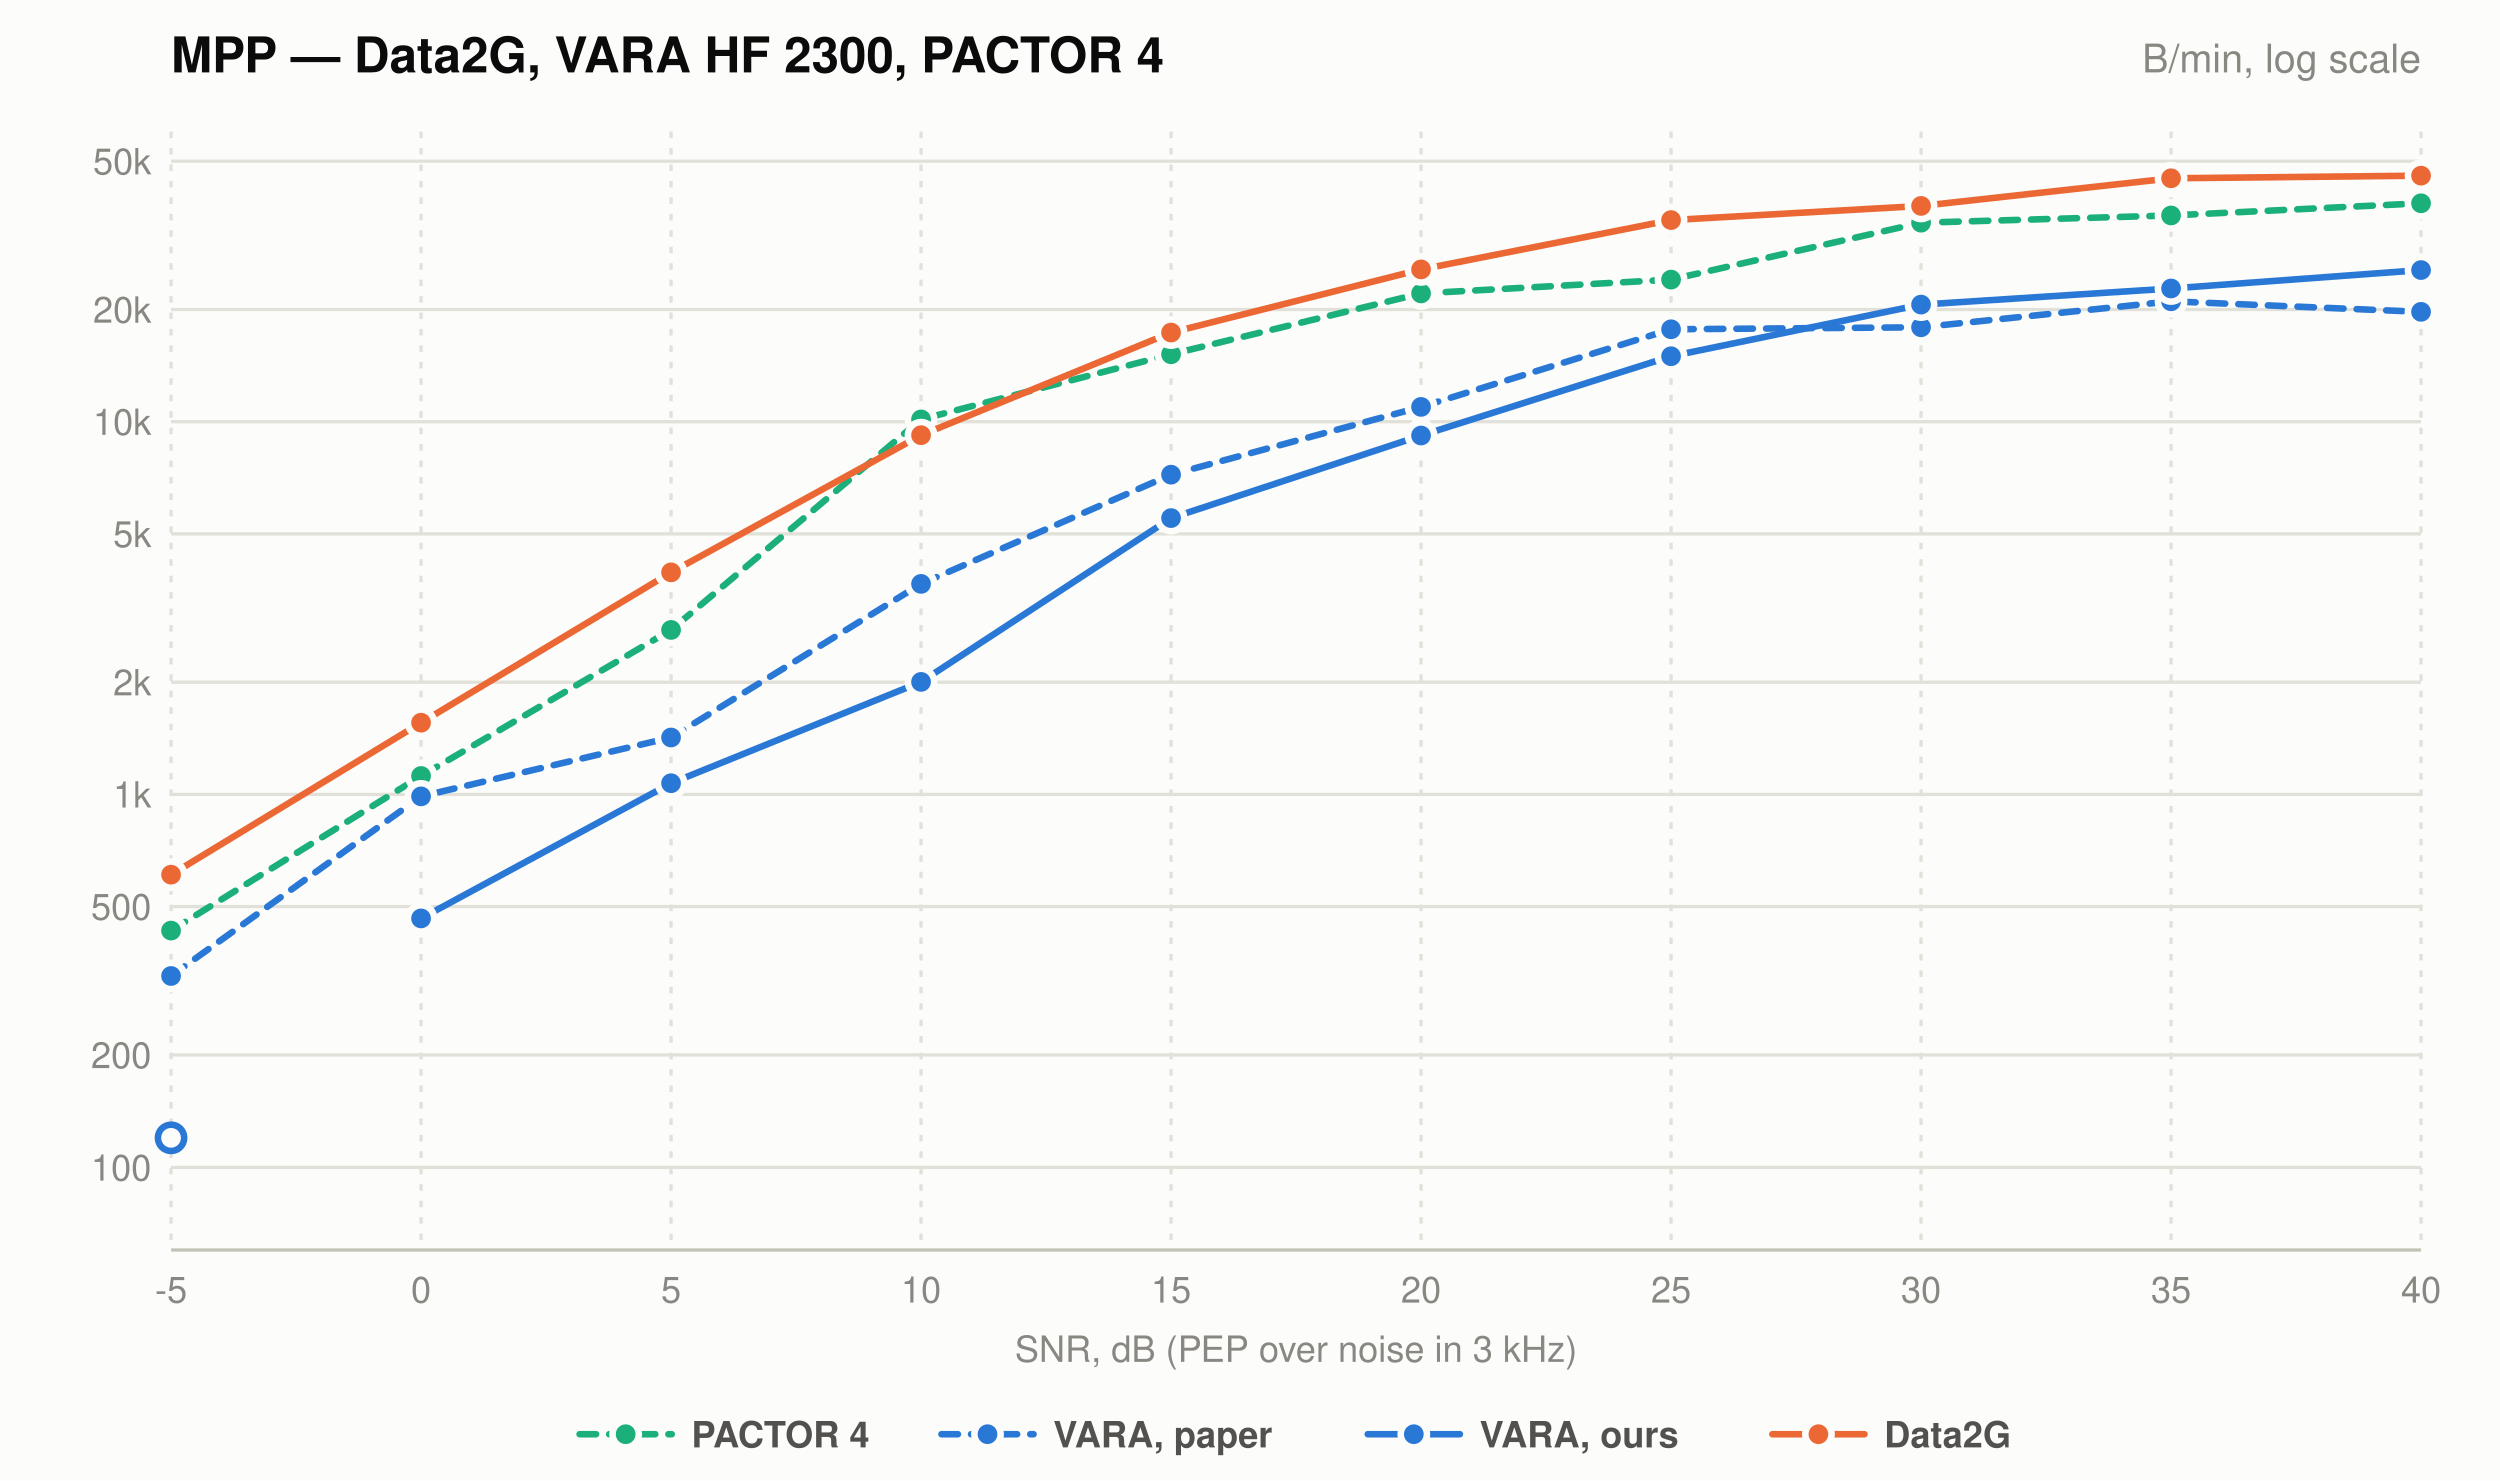
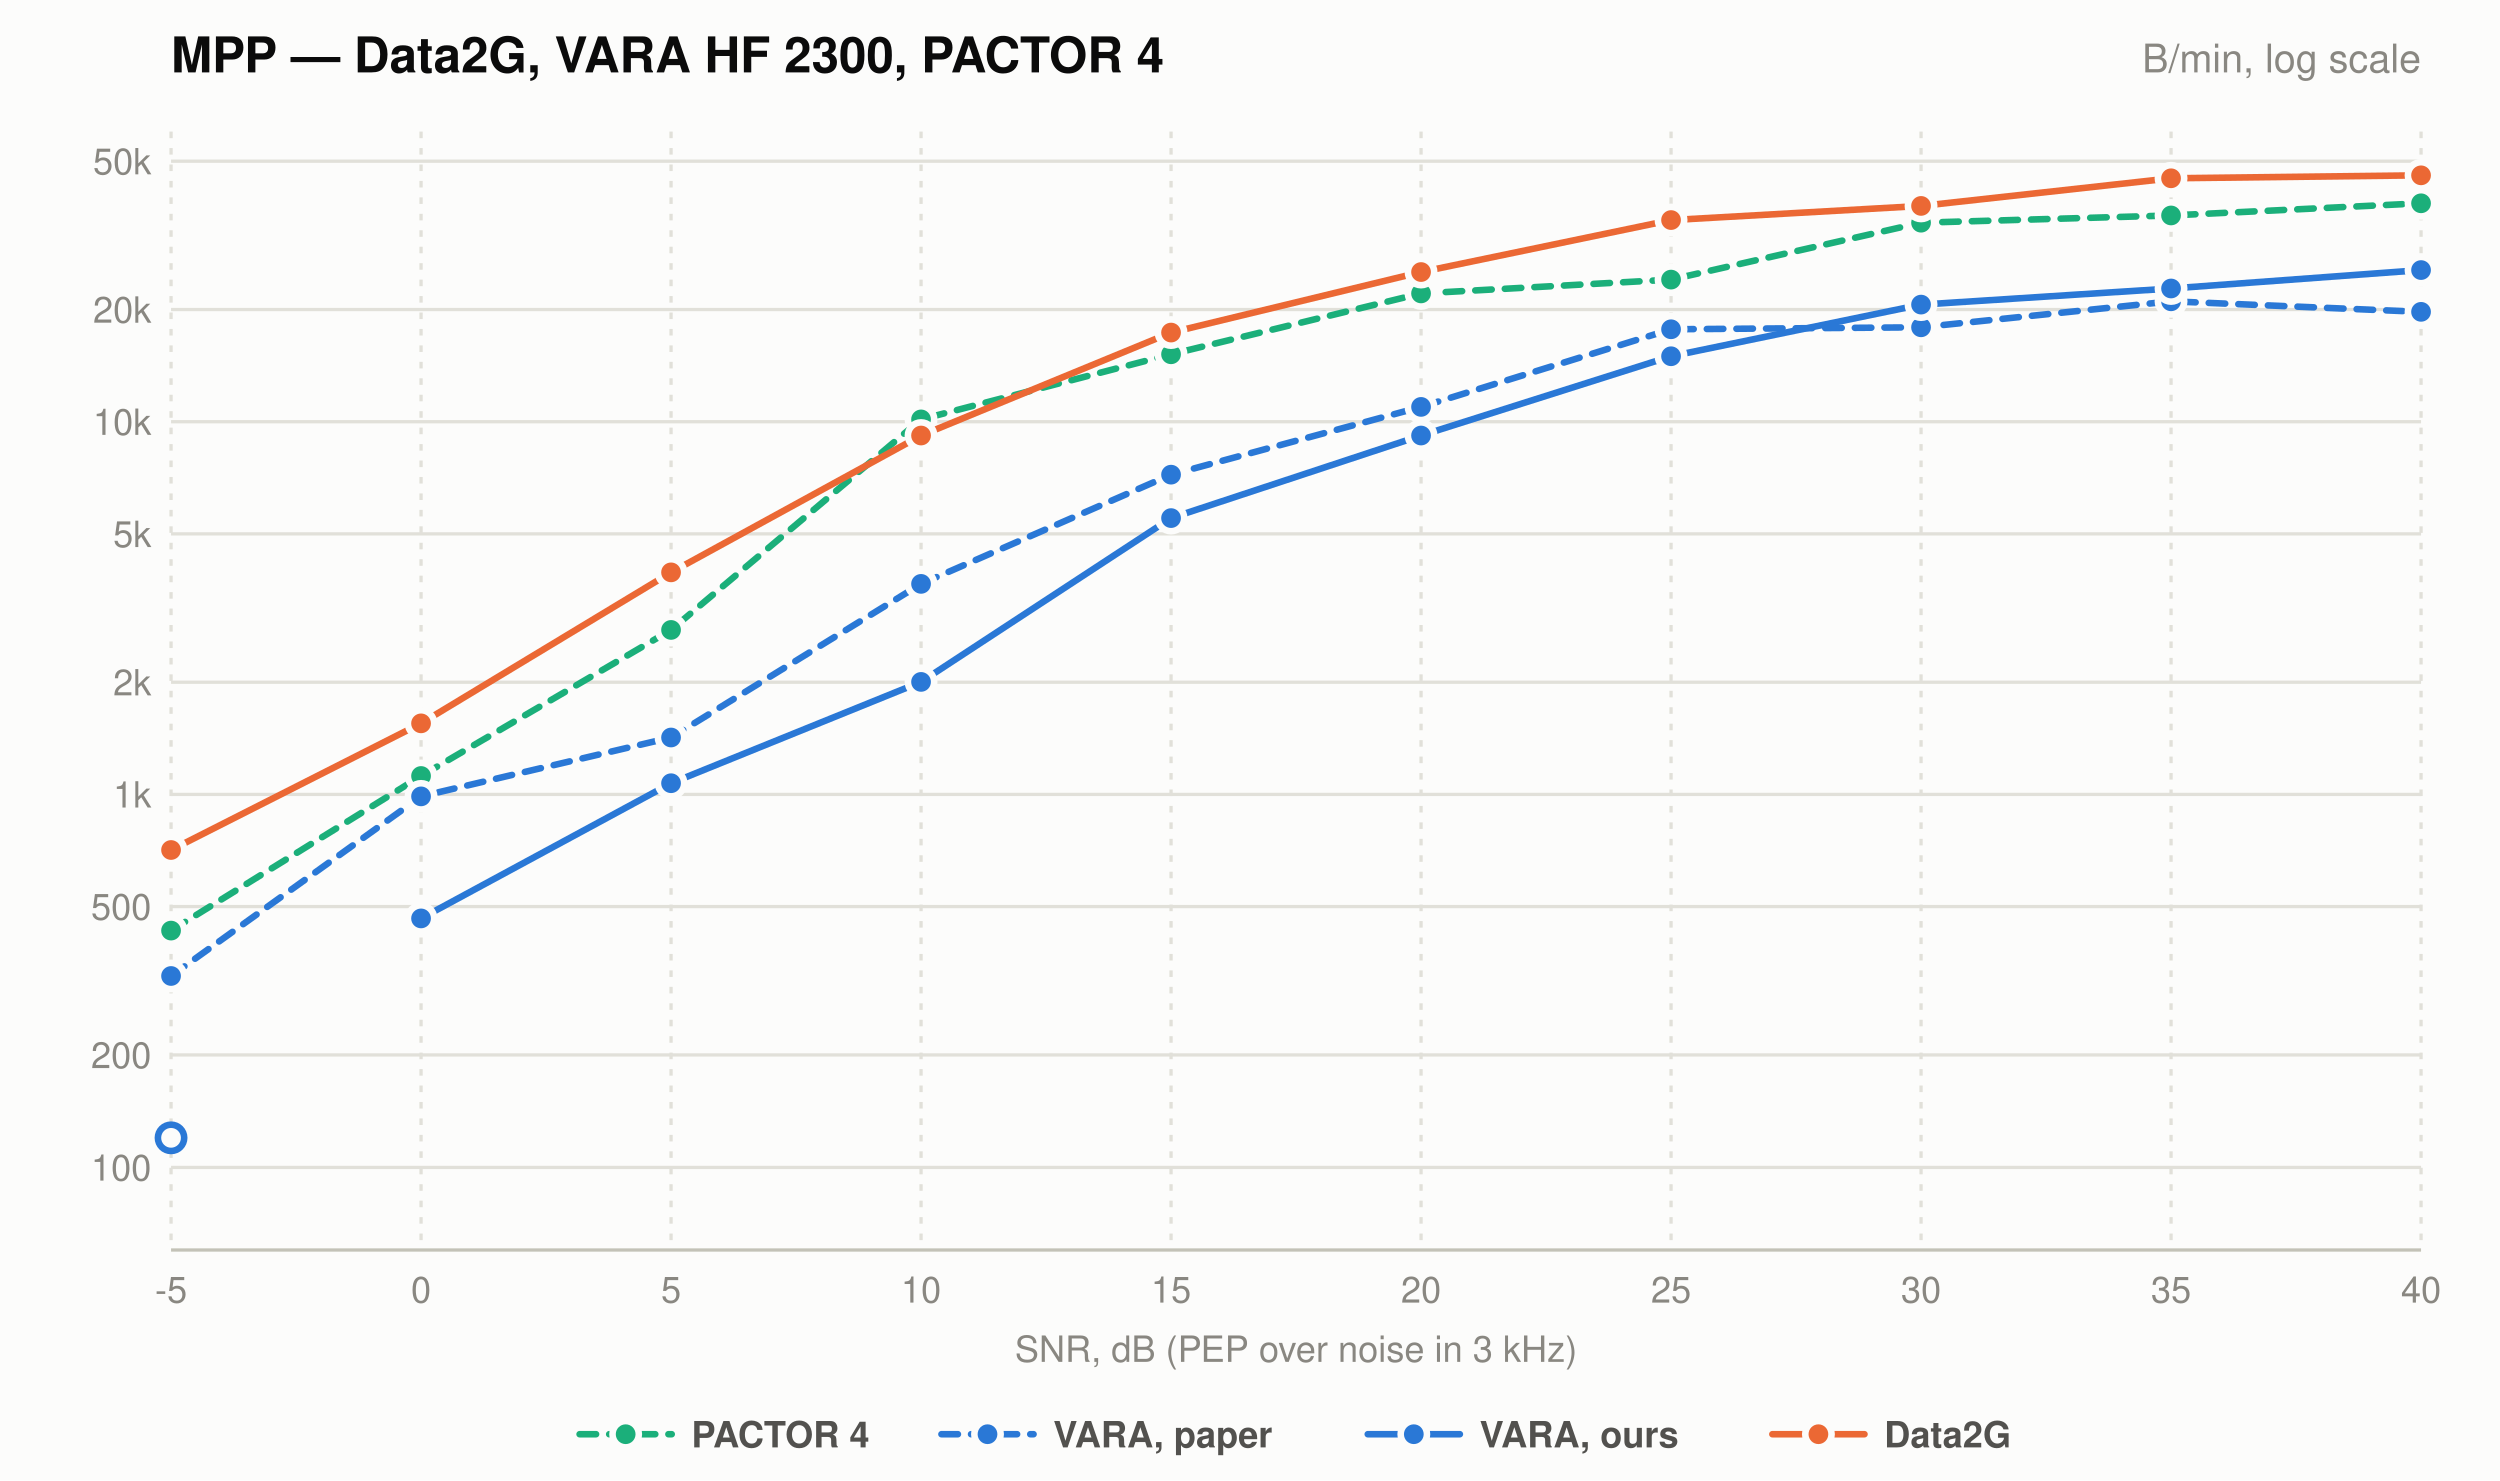
<svg xmlns="http://www.w3.org/2000/svg" viewBox="0 0 760 450" width="760" height="450" font-family="-apple-system, BlinkMacSystemFont, 'Segoe UI', Helvetica, Arial, sans-serif">
  <rect width="760" height="450" fill="#fcfcfb" />
  <text x="52" y="22" font-size="15" font-weight="600" fill="#0b0b0b">MPP — Data2G, VARA HF 2300, PACTOR 4</text>
  <text x="736" y="22" font-size="12" fill="#898781" text-anchor="end">B/min, log scale</text>
  <line x1="52" x2="736" y1="354.9" y2="354.9" stroke="#e1e0d9" />
  <text x="46" y="358.9" font-size="11" fill="#898781" text-anchor="end">100</text>
  <line x1="52" x2="736" y1="320.7" y2="320.7" stroke="#e1e0d9" />
  <text x="46" y="324.7" font-size="11" fill="#898781" text-anchor="end">200</text>
  <line x1="52" x2="736" y1="275.6" y2="275.6" stroke="#e1e0d9" />
  <text x="46" y="279.6" font-size="11" fill="#898781" text-anchor="end">500</text>
  <line x1="52" x2="736" y1="241.5" y2="241.5" stroke="#e1e0d9" />
  <text x="46" y="245.5" font-size="11" fill="#898781" text-anchor="end">1k</text>
  <line x1="52" x2="736" y1="207.4" y2="207.4" stroke="#e1e0d9" />
  <text x="46" y="211.4" font-size="11" fill="#898781" text-anchor="end">2k</text>
  <line x1="52" x2="736" y1="162.3" y2="162.3" stroke="#e1e0d9" />
  <text x="46" y="166.3" font-size="11" fill="#898781" text-anchor="end">5k</text>
  <line x1="52" x2="736" y1="128.2" y2="128.2" stroke="#e1e0d9" />
  <text x="46" y="132.2" font-size="11" fill="#898781" text-anchor="end">10k</text>
  <line x1="52" x2="736" y1="94.1" y2="94.1" stroke="#e1e0d9" />
  <text x="46" y="98.1" font-size="11" fill="#898781" text-anchor="end">20k</text>
  <line x1="52" x2="736" y1="49.0" y2="49.0" stroke="#e1e0d9" />
  <text x="46" y="53.0" font-size="11" fill="#898781" text-anchor="end">50k</text>
  <line x1="52.0" x2="52.0" y1="40" y2="380" stroke="#e1e0d9" stroke-dasharray="2 3" />
  <text x="52.0" y="396" font-size="11" fill="#898781" text-anchor="middle">-5</text>
  <line x1="128.0" x2="128.0" y1="40" y2="380" stroke="#e1e0d9" stroke-dasharray="2 3" />
  <text x="128.0" y="396" font-size="11" fill="#898781" text-anchor="middle">0</text>
  <line x1="204.0" x2="204.0" y1="40" y2="380" stroke="#e1e0d9" stroke-dasharray="2 3" />
  <text x="204.0" y="396" font-size="11" fill="#898781" text-anchor="middle">5</text>
  <line x1="280.0" x2="280.0" y1="40" y2="380" stroke="#e1e0d9" stroke-dasharray="2 3" />
  <text x="280.0" y="396" font-size="11" fill="#898781" text-anchor="middle">10</text>
  <line x1="356.0" x2="356.0" y1="40" y2="380" stroke="#e1e0d9" stroke-dasharray="2 3" />
  <text x="356.0" y="396" font-size="11" fill="#898781" text-anchor="middle">15</text>
  <line x1="432.0" x2="432.0" y1="40" y2="380" stroke="#e1e0d9" stroke-dasharray="2 3" />
  <text x="432.0" y="396" font-size="11" fill="#898781" text-anchor="middle">20</text>
  <line x1="508.0" x2="508.0" y1="40" y2="380" stroke="#e1e0d9" stroke-dasharray="2 3" />
  <text x="508.0" y="396" font-size="11" fill="#898781" text-anchor="middle">25</text>
  <line x1="584.0" x2="584.0" y1="40" y2="380" stroke="#e1e0d9" stroke-dasharray="2 3" />
  <text x="584.0" y="396" font-size="11" fill="#898781" text-anchor="middle">30</text>
  <line x1="660.0" x2="660.0" y1="40" y2="380" stroke="#e1e0d9" stroke-dasharray="2 3" />
  <text x="660.0" y="396" font-size="11" fill="#898781" text-anchor="middle">35</text>
  <line x1="736.0" x2="736.0" y1="40" y2="380" stroke="#e1e0d9" stroke-dasharray="2 3" />
  <text x="736.0" y="396" font-size="11" fill="#898781" text-anchor="middle">40</text>
  <line x1="52" x2="736" y1="380" y2="380" stroke="#c3c2b7" />
  <text x="394.0" y="414" font-size="11" fill="#898781" text-anchor="middle">SNR, dB (PEP over noise in 3 kHz)</text>
  <path d="M52.0,282.9L128.0,235.9L204.0,191.5L280.0,127.5L356.0,107.7L432.0,89.2L508.0,85.0L584.0,67.7L660.0,65.5L736.0,61.8" fill="none" stroke="#1baf7a" stroke-width="2" stroke-linejoin="round" stroke-linecap="round" stroke-dasharray="5 4" />
  <circle cx="52.0" cy="282.9" r="4" fill="#1baf7a" stroke="#fcfcfb" stroke-width="2" />
  <circle cx="128.0" cy="235.9" r="4" fill="#1baf7a" stroke="#fcfcfb" stroke-width="2" />
  <circle cx="204.0" cy="191.5" r="4" fill="#1baf7a" stroke="#fcfcfb" stroke-width="2" />
  <circle cx="280.0" cy="127.5" r="4" fill="#1baf7a" stroke="#fcfcfb" stroke-width="2" />
  <circle cx="356.0" cy="107.7" r="4" fill="#1baf7a" stroke="#fcfcfb" stroke-width="2" />
  <circle cx="432.0" cy="89.2" r="4" fill="#1baf7a" stroke="#fcfcfb" stroke-width="2" />
  <circle cx="508.0" cy="85.0" r="4" fill="#1baf7a" stroke="#fcfcfb" stroke-width="2" />
  <circle cx="584.0" cy="67.7" r="4" fill="#1baf7a" stroke="#fcfcfb" stroke-width="2" />
  <circle cx="660.0" cy="65.5" r="4" fill="#1baf7a" stroke="#fcfcfb" stroke-width="2" />
  <circle cx="736.0" cy="61.8" r="4" fill="#1baf7a" stroke="#fcfcfb" stroke-width="2" />
  <path d="M52.0,296.7L128.0,242.1L204.0,224.2L280.0,177.5L356.0,144.3L432.0,123.7L508.0,100.1L584.0,99.5L660.0,91.6L736.0,94.8" fill="none" stroke="#2a78d6" stroke-width="2" stroke-linejoin="round" stroke-linecap="round" stroke-dasharray="5 4" />
  <circle cx="52.0" cy="296.7" r="4" fill="#2a78d6" stroke="#fcfcfb" stroke-width="2" />
  <circle cx="128.0" cy="242.1" r="4" fill="#2a78d6" stroke="#fcfcfb" stroke-width="2" />
  <circle cx="204.0" cy="224.2" r="4" fill="#2a78d6" stroke="#fcfcfb" stroke-width="2" />
  <circle cx="280.0" cy="177.5" r="4" fill="#2a78d6" stroke="#fcfcfb" stroke-width="2" />
  <circle cx="356.0" cy="144.3" r="4" fill="#2a78d6" stroke="#fcfcfb" stroke-width="2" />
  <circle cx="432.0" cy="123.7" r="4" fill="#2a78d6" stroke="#fcfcfb" stroke-width="2" />
  <circle cx="508.0" cy="100.1" r="4" fill="#2a78d6" stroke="#fcfcfb" stroke-width="2" />
  <circle cx="584.0" cy="99.5" r="4" fill="#2a78d6" stroke="#fcfcfb" stroke-width="2" />
  <circle cx="660.0" cy="91.6" r="4" fill="#2a78d6" stroke="#fcfcfb" stroke-width="2" />
  <circle cx="736.0" cy="94.8" r="4" fill="#2a78d6" stroke="#fcfcfb" stroke-width="2" />
  <path d="M128.0,279.2L204.0,238.1L280.0,207.3L356.0,157.5L432.0,132.4L508.0,108.3L584.0,92.6L660.0,87.7L736.0,82.1" fill="none" stroke="#2a78d6" stroke-width="2" stroke-linejoin="round" stroke-linecap="round" />
  <circle cx="52.0" cy="345.9" r="4" fill="#fcfcfb" stroke="#2a78d6" stroke-width="2" />
  <circle cx="128.0" cy="279.2" r="4" fill="#2a78d6" stroke="#fcfcfb" stroke-width="2" />
  <circle cx="204.0" cy="238.1" r="4" fill="#2a78d6" stroke="#fcfcfb" stroke-width="2" />
  <circle cx="280.0" cy="207.3" r="4" fill="#2a78d6" stroke="#fcfcfb" stroke-width="2" />
  <circle cx="356.0" cy="157.5" r="4" fill="#2a78d6" stroke="#fcfcfb" stroke-width="2" />
  <circle cx="432.0" cy="132.4" r="4" fill="#2a78d6" stroke="#fcfcfb" stroke-width="2" />
  <circle cx="508.0" cy="108.3" r="4" fill="#2a78d6" stroke="#fcfcfb" stroke-width="2" />
  <circle cx="584.0" cy="92.6" r="4" fill="#2a78d6" stroke="#fcfcfb" stroke-width="2" />
  <circle cx="660.0" cy="87.7" r="4" fill="#2a78d6" stroke="#fcfcfb" stroke-width="2" />
  <circle cx="736.0" cy="82.1" r="4" fill="#2a78d6" stroke="#fcfcfb" stroke-width="2" />
-   <path d="M52.0,265.9L128.0,219.7L204.0,174.0L280.0,132.3L356.0,101.1L432.0,81.9L508.0,66.9L584.0,62.6L660.0,54.2L736.0,53.4" fill="none" stroke="#eb6834" stroke-width="2" stroke-linejoin="round" stroke-linecap="round" />
-   <circle cx="52.0" cy="265.9" r="4" fill="#eb6834" stroke="#fcfcfb" stroke-width="2" />
-   <circle cx="128.0" cy="219.7" r="4" fill="#eb6834" stroke="#fcfcfb" stroke-width="2" />
+   <path d="M52.0,258.4L128.0,219.9L204.0,174.0L280.0,132.4L356.0,101.1L432.0,82.7L508.0,66.9L584.0,62.6L660.0,54.2L736.0,53.3" fill="none" stroke="#eb6834" stroke-width="2" stroke-linejoin="round" stroke-linecap="round" />
+   <circle cx="52.0" cy="258.4" r="4" fill="#eb6834" stroke="#fcfcfb" stroke-width="2" />
+   <circle cx="128.0" cy="219.9" r="4" fill="#eb6834" stroke="#fcfcfb" stroke-width="2" />
  <circle cx="204.0" cy="174.0" r="4" fill="#eb6834" stroke="#fcfcfb" stroke-width="2" />
-   <circle cx="280.0" cy="132.3" r="4" fill="#eb6834" stroke="#fcfcfb" stroke-width="2" />
+   <circle cx="280.0" cy="132.4" r="4" fill="#eb6834" stroke="#fcfcfb" stroke-width="2" />
  <circle cx="356.0" cy="101.1" r="4" fill="#eb6834" stroke="#fcfcfb" stroke-width="2" />
-   <circle cx="432.0" cy="81.9" r="4" fill="#eb6834" stroke="#fcfcfb" stroke-width="2" />
+   <circle cx="432.0" cy="82.7" r="4" fill="#eb6834" stroke="#fcfcfb" stroke-width="2" />
  <circle cx="508.0" cy="66.9" r="4" fill="#eb6834" stroke="#fcfcfb" stroke-width="2" />
  <circle cx="584.0" cy="62.6" r="4" fill="#eb6834" stroke="#fcfcfb" stroke-width="2" />
  <circle cx="660.0" cy="54.2" r="4" fill="#eb6834" stroke="#fcfcfb" stroke-width="2" />
-   <circle cx="736.0" cy="53.4" r="4" fill="#eb6834" stroke="#fcfcfb" stroke-width="2" />
+   <circle cx="736.0" cy="53.3" r="4" fill="#eb6834" stroke="#fcfcfb" stroke-width="2" />
  <line x1="176.2" x2="204.2" y1="436" y2="436" stroke="#1baf7a" stroke-width="2" stroke-linecap="round" stroke-dasharray="5 4" />
  <circle cx="190.2" cy="436" r="4" fill="#1baf7a" stroke="#fcfcfb" stroke-width="2" />
  <text x="210.2" y="440" font-size="11" font-weight="600" fill="#52514e">PACTOR 4</text>
  <line x1="286.2" x2="314.2" y1="436" y2="436" stroke="#2a78d6" stroke-width="2" stroke-linecap="round" stroke-dasharray="5 4" />
  <circle cx="300.2" cy="436" r="4" fill="#2a78d6" stroke="#fcfcfb" stroke-width="2" />
  <text x="320.2" y="440" font-size="11" font-weight="600" fill="#52514e">VARA, paper</text>
  <line x1="415.8" x2="443.8" y1="436" y2="436" stroke="#2a78d6" stroke-width="2" stroke-linecap="round" />
  <circle cx="429.8" cy="436" r="4" fill="#2a78d6" stroke="#fcfcfb" stroke-width="2" />
  <text x="449.8" y="440" font-size="11" font-weight="600" fill="#52514e">VARA, ours</text>
  <line x1="538.8" x2="566.8" y1="436" y2="436" stroke="#eb6834" stroke-width="2" stroke-linecap="round" />
  <circle cx="552.8" cy="436" r="4" fill="#eb6834" stroke="#fcfcfb" stroke-width="2" />
  <text x="572.8" y="440" font-size="11" font-weight="600" fill="#52514e">Data2G</text>
</svg>
